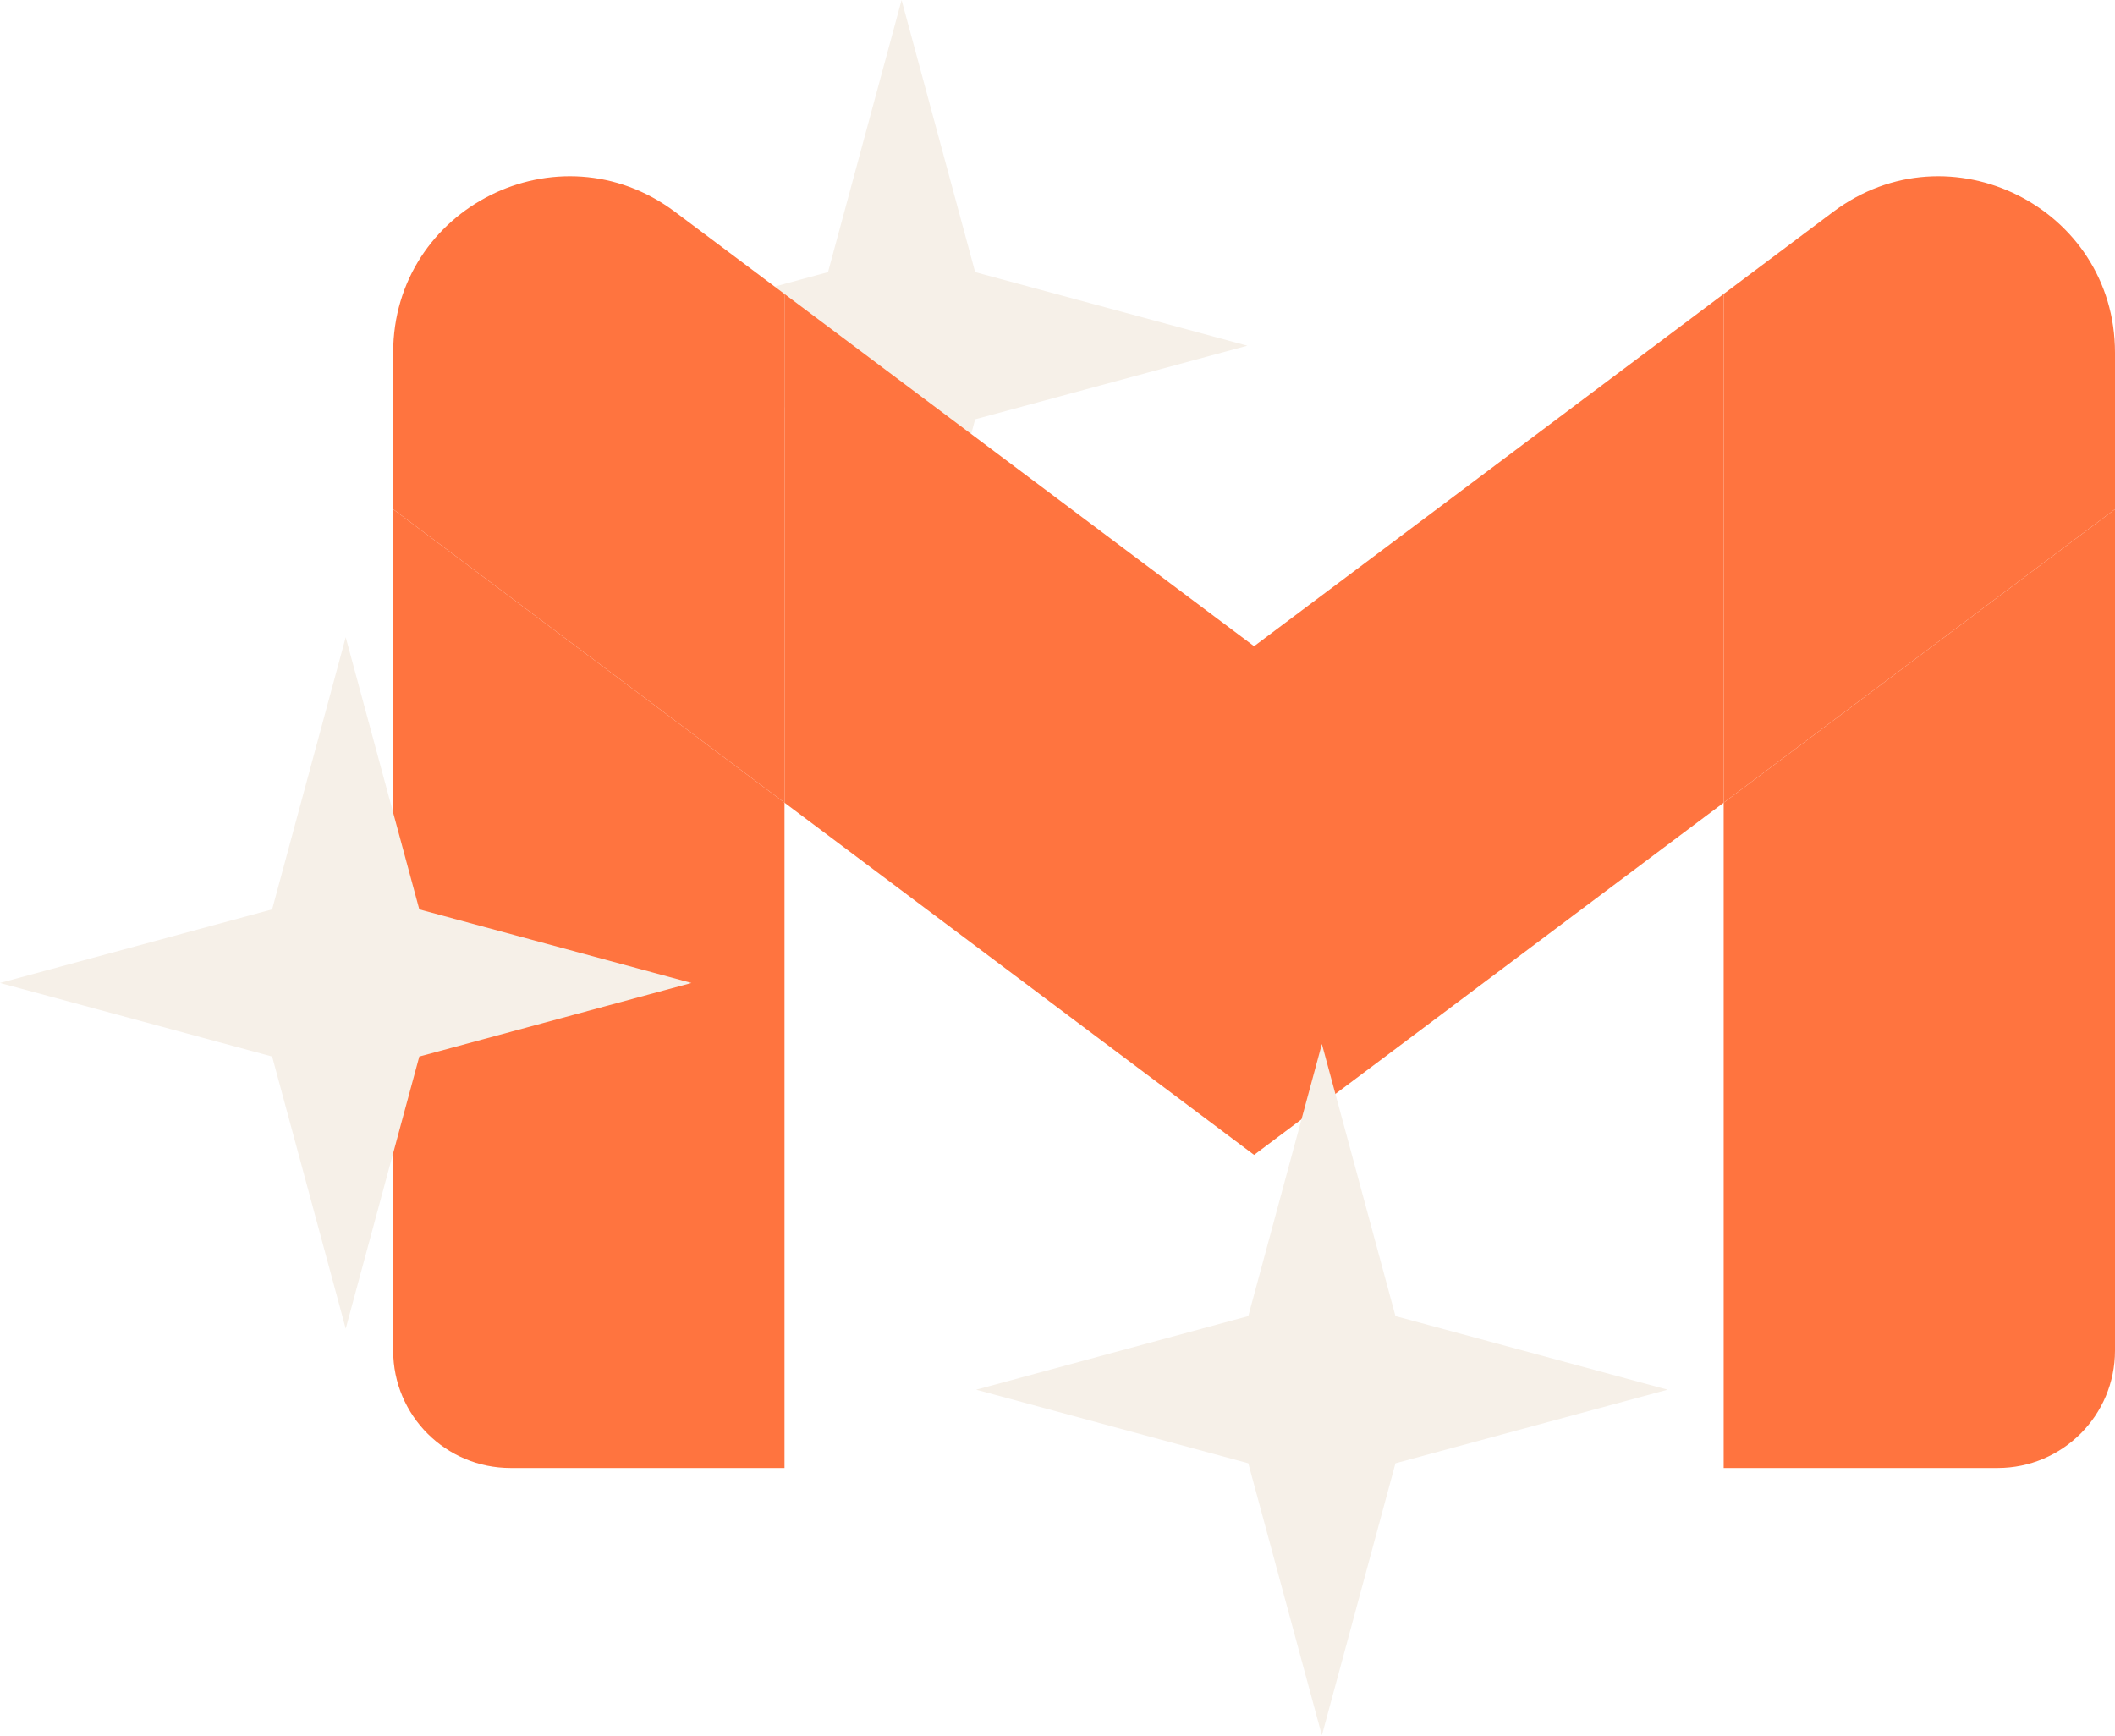
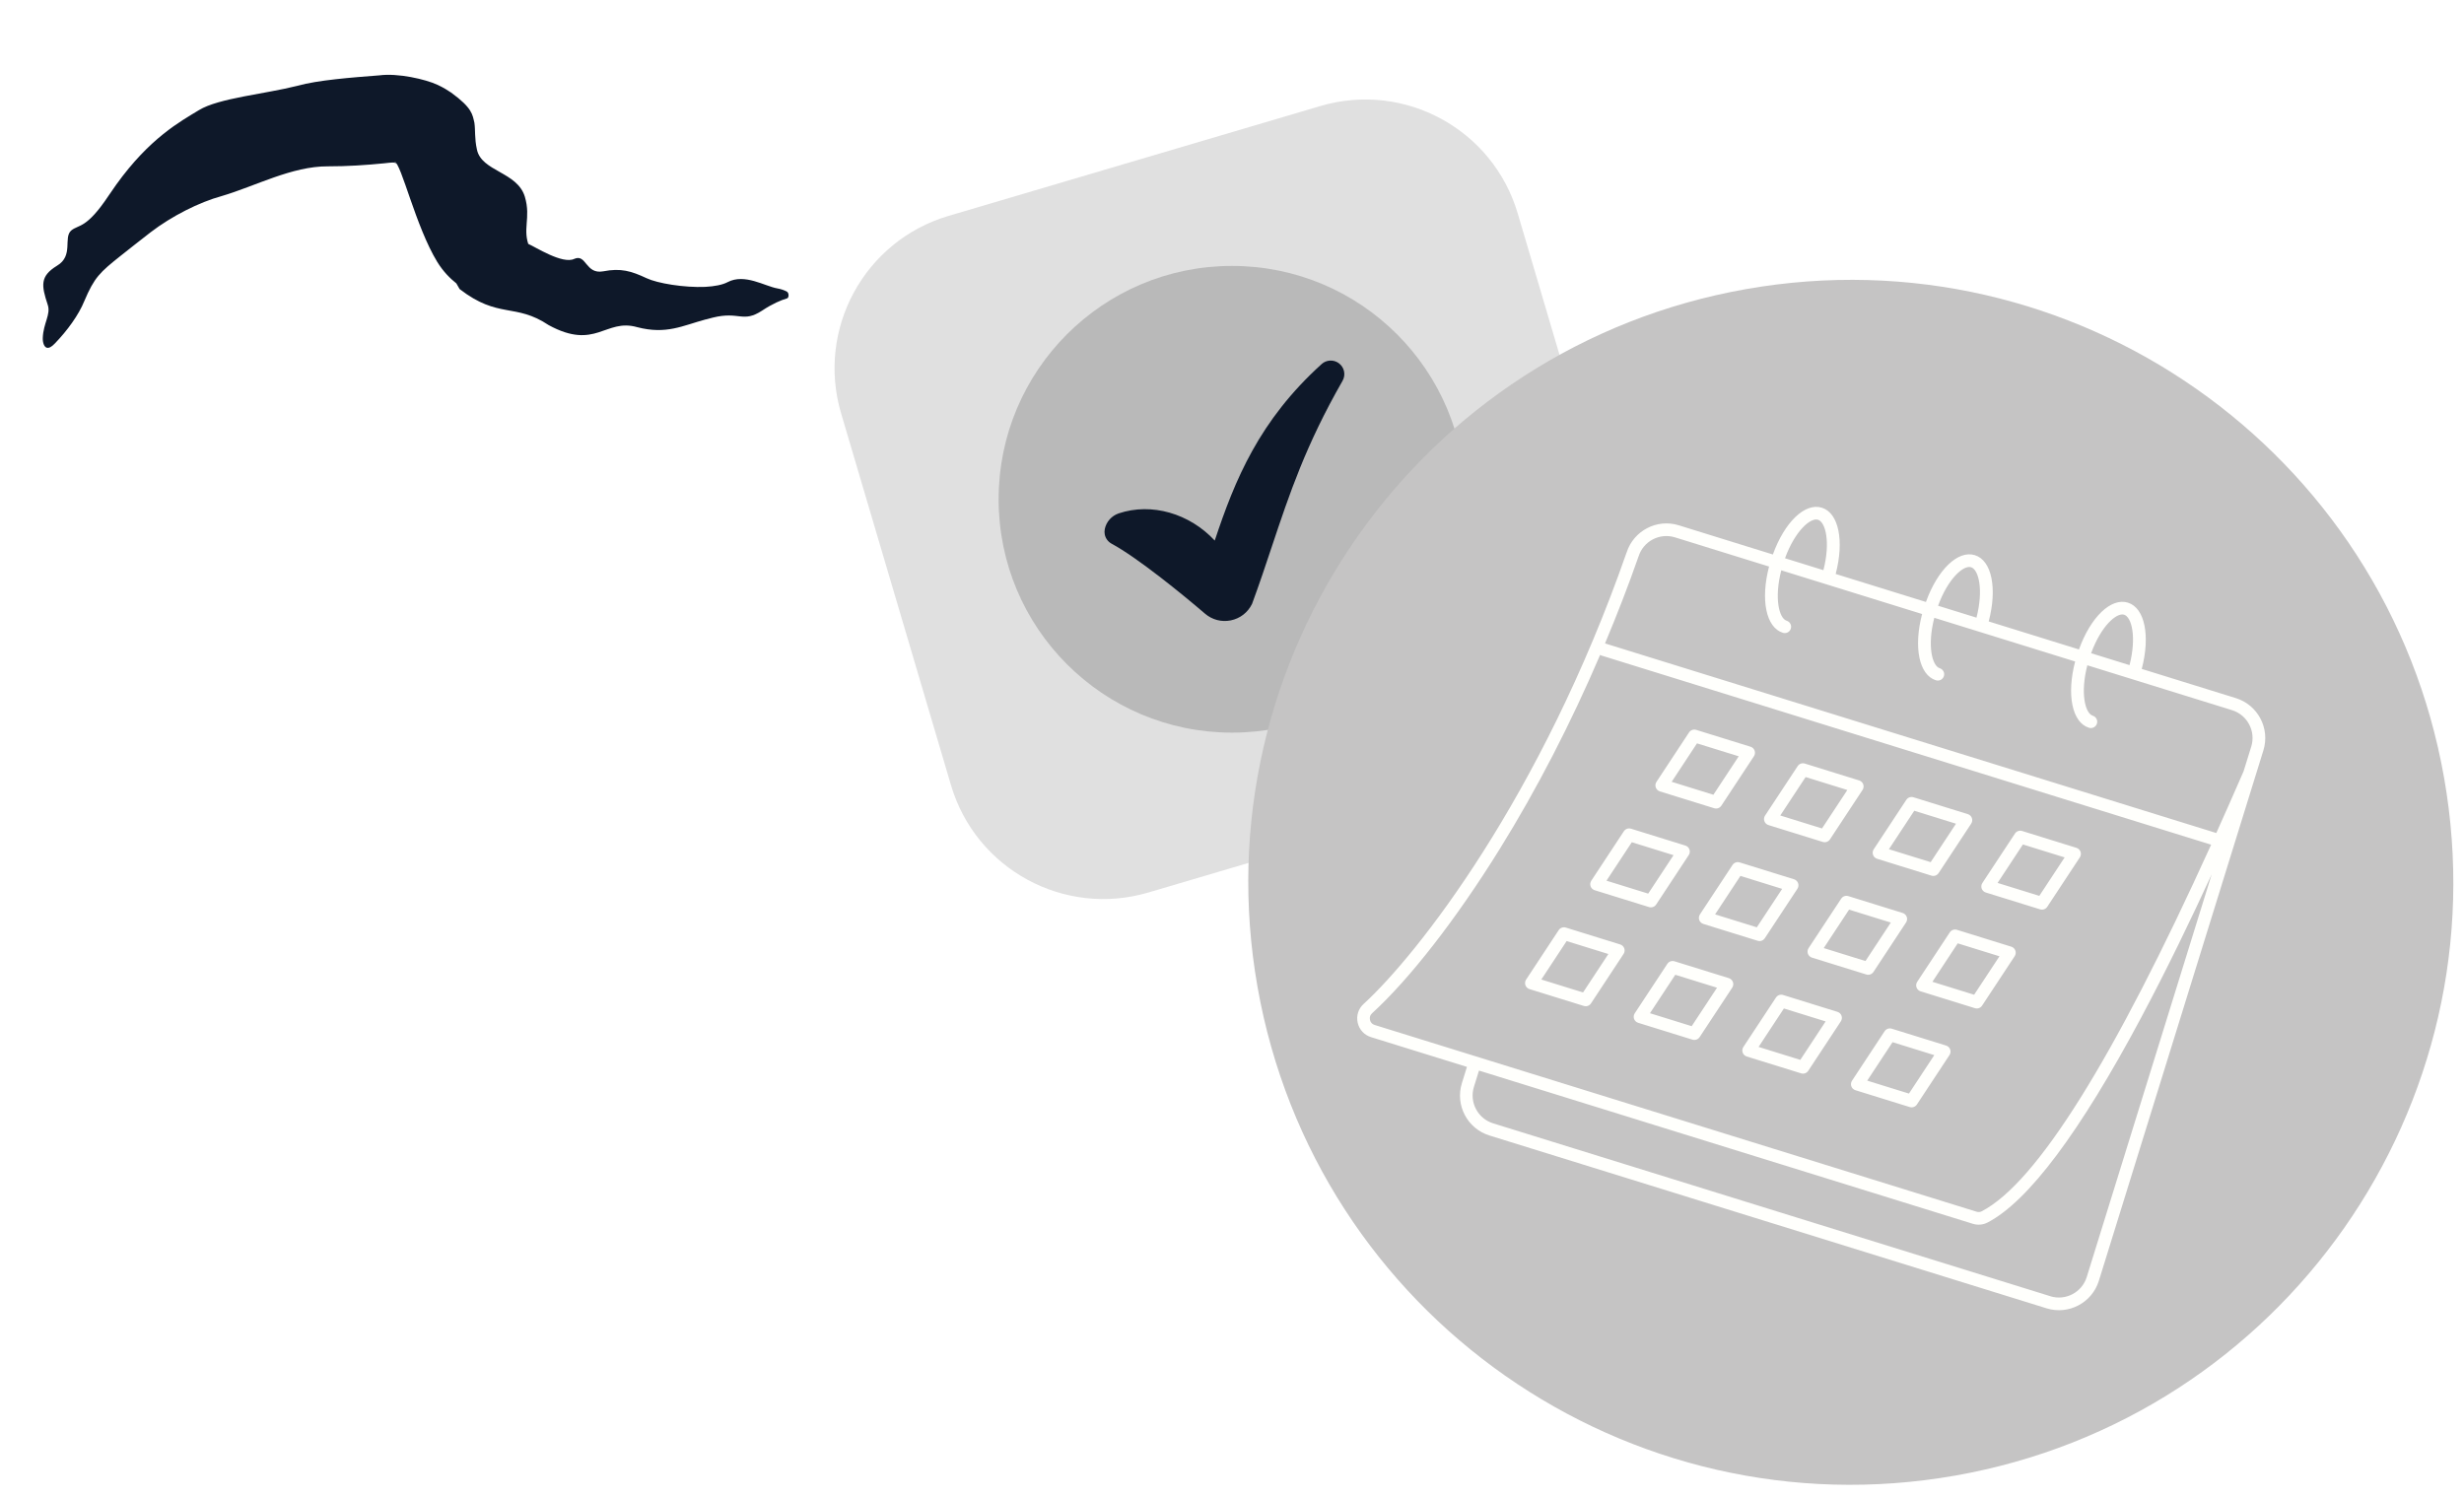
- <svg xmlns="http://www.w3.org/2000/svg" width="156" height="128" viewBox="0 0 156 128" fill="none">
-   <path d="M66.5 0L71.927 20.073L92 25.5L71.927 30.927L66.5 51L61.073 30.927L41 25.5L61.073 20.073L66.5 0Z" fill="#F6F0E8" />
-   <path d="M37.659 108.275H57.864V59.206L29 37.559V99.616C29 104.407 32.882 108.275 37.659 108.275Z" fill="#FF743F" />
-   <path d="M127.136 108.275H147.341C152.132 108.275 156 104.393 156 99.616V37.559L127.136 59.206" fill="#FF743F" />
-   <path d="M127.136 21.684V59.206L156 37.559V26.013C156 15.305 143.776 9.2 135.218 15.622" fill="#FF743F" />
-   <path d="M57.864 59.206V21.684L92.5 47.661L127.136 21.684V59.206L92.5 85.184" fill="#FF743F" />
-   <path d="M29 26.013V37.559L57.864 59.206V21.684L49.782 15.622C41.209 9.2 29 15.305 29 26.013Z" fill="#FF743F" />
-   <path d="M25.5 47L30.927 67.073L51 72.5L30.927 77.927L25.5 98L20.073 77.927L0 72.5L20.073 67.073L25.5 47Z" fill="#F6F0E8" />
-   <path d="M97.5 77L102.927 97.073L123 102.5L102.927 107.927L97.5 128L92.073 107.927L72 102.5L92.073 97.073L97.5 77Z" fill="#F6F0E8" />
+ <svg xmlns="http://www.w3.org/2000/svg" width="454" height="276" viewBox="0 0 454 276" fill="none">
+   <rect x="146.677" y="48.086" width="130" height="130" rx="29.279" transform="rotate(-16.4636 146.677 48.0864)" fill="#E0E0E0" />
+   <circle cx="227" cy="92" r="43" fill="#B9B9B9" />
+   <circle cx="341.016" cy="162.583" r="111" transform="rotate(-9.99613 341.016 162.583)" fill="#C5C4C4" />
+   <path d="M411.969 128.642L394.624 123.26C396.225 117.163 395.196 112.017 392.073 111.048C388.949 110.079 385.186 113.745 383.057 119.671L366.426 114.512C368.027 108.414 366.998 103.268 363.875 102.299C360.751 101.33 356.988 104.996 354.859 110.923L338.229 105.763C339.829 99.665 338.8 94.52 335.677 93.551C332.554 92.582 328.79 96.248 326.661 102.174L309.316 96.793C305.288 95.543 300.995 97.791 299.713 101.802C299.711 101.809 299.702 101.814 299.698 101.827C283.914 147.028 261.104 175.995 251.246 185C250.278 185.885 249.872 187.169 250.16 188.452C250.444 189.726 251.366 190.721 252.611 191.107L270.289 196.592L269.355 199.6C268.097 203.655 270.375 207.973 274.424 209.229L377.091 241.082C381.147 242.341 385.464 240.062 386.721 236.014L417.038 138.272C418.297 134.217 416.018 129.898 411.969 128.642ZM391.376 113.271C392.771 113.704 393.7 117.394 392.372 122.562L385.296 120.366C387.127 115.354 389.981 112.839 391.376 113.271ZM363.177 104.522C364.572 104.955 365.501 108.645 364.174 113.813L357.097 111.617C358.928 106.605 361.782 104.09 363.177 104.522ZM334.973 95.772C336.368 96.204 337.297 99.894 335.97 105.062L328.893 102.866C330.724 97.855 333.578 95.339 334.973 95.772ZM308.613 99.014L325.958 104.395C324.357 110.493 325.386 115.638 328.509 116.607C329.122 116.797 329.772 116.455 329.965 115.836C330.155 115.223 329.812 114.572 329.2 114.382C327.805 113.949 326.876 110.26 328.203 105.092L354.155 113.144C352.554 119.241 353.583 124.387 356.706 125.356C357.319 125.546 357.976 125.205 358.169 124.586C358.359 123.974 358.016 123.323 357.397 123.131C356.002 122.698 355.073 119.008 356.4 113.841L382.352 121.892C380.751 127.99 381.78 133.135 384.903 134.105C385.516 134.295 386.174 133.954 386.366 133.335C386.556 132.722 386.213 132.072 385.594 131.879C384.199 131.447 383.27 127.757 384.597 122.589L411.265 130.863C414.089 131.739 415.675 134.753 414.799 137.577L413.387 142.129L412.772 143.534C411.273 146.971 409.805 150.282 408.36 153.497L295.73 118.559C297.939 113.292 300.011 107.96 301.886 102.589L301.893 102.568C301.895 102.562 301.904 102.557 301.906 102.55C302.782 99.726 305.796 98.14 308.619 99.016L308.613 99.014ZM252.425 187.93C252.318 187.457 252.449 187.035 252.812 186.708C259.755 180.366 268.331 169.338 276.329 156.446C283.183 145.414 289.435 133.269 294.828 120.673C294.892 120.708 294.944 120.754 295.019 120.777L407.41 155.648C389.473 195.213 375.273 217.923 365.158 223.19C364.837 223.359 364.538 223.386 364.191 223.278L253.291 188.87C252.828 188.727 252.526 188.402 252.42 187.929L252.425 187.93ZM377.776 238.847L275.109 206.993C272.285 206.117 270.699 203.104 271.575 200.28L272.508 197.272L363.498 225.503C364.423 225.79 365.374 225.704 366.228 225.261C373.718 221.363 383.248 208.632 394.554 187.435C399.409 178.326 403.862 169.047 407.515 161.097L384.486 235.319C383.61 238.143 380.597 239.73 377.773 238.854L377.776 238.847ZM365.887 164.458L375.897 167.563C376.393 167.717 376.93 167.526 377.214 167.092L383.219 157.982C383.417 157.678 383.47 157.291 383.346 156.947C383.221 156.602 382.945 156.338 382.591 156.228L372.582 153.123C372.085 152.968 371.548 153.16 371.265 153.594L365.26 162.704C365.062 163.008 365.009 163.394 365.133 163.739C365.258 164.083 365.533 164.348 365.887 164.458ZM372.728 155.607L380.418 157.993L375.75 165.079L368.061 162.693L372.728 155.607ZM345.868 158.246L355.877 161.352C356.374 161.506 356.911 161.315 357.195 160.88L363.199 151.77C363.398 151.467 363.451 151.08 363.326 150.736C363.202 150.391 362.926 150.127 362.572 150.017L352.563 146.911C352.066 146.757 351.529 146.949 351.245 147.383L345.241 156.493C345.042 156.797 344.989 157.183 345.114 157.528C345.238 157.872 345.514 158.137 345.868 158.246ZM352.709 149.396L360.398 151.782L355.731 158.867L348.042 156.482L352.709 149.396ZM325.849 152.035L335.858 155.141C336.355 155.295 336.892 155.103 337.175 154.669L343.18 145.559C343.378 145.255 343.431 144.869 343.307 144.524C343.182 144.18 342.906 143.915 342.553 143.806L332.543 140.7C332.046 140.546 331.51 140.737 331.226 141.172L325.221 150.282C325.023 150.585 324.97 150.972 325.094 151.316C325.219 151.661 325.495 151.925 325.849 152.035ZM332.69 143.185L340.379 145.57L335.711 152.656L328.022 150.27L332.69 143.185ZM305.836 145.826L315.846 148.932C316.342 149.086 316.879 148.894 317.163 148.46L323.167 139.35C323.366 139.046 323.419 138.66 323.294 138.315C323.17 137.971 322.894 137.706 322.54 137.596L312.531 134.491C312.034 134.337 311.497 134.528 311.213 134.962L305.209 144.072C305.01 144.376 304.958 144.763 305.082 145.107C305.206 145.452 305.482 145.716 305.836 145.826ZM312.677 136.976L320.366 139.361L315.699 146.447L308.01 144.061L312.677 136.976ZM353.125 181.951C353.249 182.295 353.525 182.56 353.879 182.67L363.889 185.775C364.385 185.929 364.922 185.738 365.206 185.304L371.21 176.194C371.409 175.89 371.462 175.503 371.337 175.159C371.213 174.814 370.937 174.55 370.583 174.44L360.574 171.334C360.077 171.18 359.54 171.372 359.256 171.806L353.252 180.916C353.053 181.22 353.001 181.606 353.125 181.951ZM360.718 173.826L368.407 176.212L363.74 183.297L356.051 180.912L360.718 173.826ZM333.112 175.741C333.236 176.086 333.512 176.351 333.866 176.46L343.876 179.566C344.372 179.72 344.909 179.528 345.193 179.094L351.197 169.984C351.396 169.68 351.449 169.294 351.324 168.95C351.2 168.605 350.924 168.34 350.57 168.231L340.561 165.125C340.064 164.971 339.527 165.163 339.243 165.597L333.239 174.707C333.04 175.011 332.988 175.397 333.112 175.741ZM340.698 167.615L348.388 170L343.72 177.086L336.031 174.7L340.698 167.615ZM313.092 169.53C313.217 169.875 313.493 170.139 313.846 170.249L323.856 173.354C324.353 173.509 324.889 173.317 325.173 172.883L331.178 163.773C331.376 163.469 331.429 163.083 331.305 162.738C331.18 162.394 330.904 162.129 330.551 162.019L320.541 158.914C320.044 158.76 319.508 158.951 319.224 159.385L313.219 168.495C313.021 168.799 312.968 169.186 313.092 169.53ZM320.679 161.403L328.368 163.789L323.7 170.874L316.011 168.489L320.679 161.403ZM293.827 164.038L303.837 167.143C304.333 167.297 304.87 167.106 305.154 166.672L311.158 157.562C311.357 157.258 311.41 156.871 311.285 156.527C311.161 156.183 310.885 155.918 310.531 155.808L300.522 152.703C300.025 152.548 299.488 152.74 299.204 153.174L293.2 162.284C293.001 162.588 292.949 162.974 293.073 163.319C293.197 163.663 293.473 163.928 293.827 164.038ZM300.666 155.194L308.355 157.58L303.688 164.665L295.999 162.28L300.666 155.194ZM358.572 192.659L348.563 189.554C348.066 189.4 347.529 189.591 347.245 190.025L341.241 199.135C341.042 199.439 340.989 199.826 341.114 200.17C341.238 200.515 341.514 200.779 341.868 200.889L351.877 203.995C352.374 204.149 352.911 203.957 353.195 203.523L359.199 194.413C359.398 194.109 359.451 193.723 359.326 193.378C359.202 193.034 358.926 192.769 358.572 192.659ZM351.731 201.51L344.042 199.124L348.709 192.039L356.399 194.424L351.731 201.51ZM338.553 186.448L328.544 183.343C328.047 183.189 327.51 183.38 327.226 183.814L321.222 192.924C321.023 193.228 320.971 193.615 321.095 193.959C321.219 194.303 321.495 194.568 321.849 194.678L331.859 197.783C332.355 197.938 332.892 197.746 333.176 197.312L339.18 188.202C339.379 187.898 339.432 187.512 339.307 187.167C339.183 186.823 338.907 186.558 338.553 186.448ZM331.712 195.299L324.023 192.913L328.69 185.827L336.38 188.213L331.712 195.299ZM318.541 180.239L308.532 177.134C308.035 176.98 307.498 177.171 307.214 177.605L301.21 186.715C301.011 187.019 300.959 187.406 301.083 187.75C301.207 188.094 301.483 188.359 301.837 188.469L311.846 191.574C312.343 191.729 312.88 191.537 313.164 191.103L319.168 181.993C319.367 181.689 319.42 181.303 319.295 180.958C319.171 180.614 318.895 180.349 318.541 180.239ZM311.7 189.09L304.011 186.704L308.678 179.618L316.368 182.004L311.7 189.09ZM281.818 182.258L291.827 185.363C292.324 185.517 292.861 185.326 293.145 184.892L299.149 175.782C299.348 175.478 299.401 175.091 299.276 174.747C299.152 174.403 298.876 174.138 298.522 174.028L288.513 170.923C288.016 170.768 287.479 170.96 287.195 171.394L281.191 180.504C280.992 180.808 280.939 181.194 281.064 181.539C281.188 181.883 281.464 182.148 281.818 182.258ZM288.659 173.407L296.348 175.793L291.681 182.879L283.992 180.493L288.659 173.407Z" fill="#FFFFFC" />
+   <path d="M246.65 66.904C245.701 66.229 244.395 66.301 243.54 67.065C232.017 77.474 227.543 88.398 223.82 99.609C219.164 94.602 212.195 92.582 206.144 94.593C204.831 95.035 203.839 96.134 203.563 97.473C203.491 97.812 203.491 98.157 203.555 98.481C203.698 99.199 204.157 99.834 204.836 100.197C209.511 102.71 217.841 109.483 222.031 113.081C223.342 114.204 225.06 114.657 226.751 114.321L226.787 114.314C228.501 113.961 229.915 112.86 230.686 111.291C230.694 111.27 230.704 111.256 230.708 111.238C232.078 107.523 233.246 104.013 234.376 100.614C237.572 91.04 240.588 82.003 247.364 70.186C248.006 69.061 247.698 67.651 246.65 66.904Z" fill="#0E1829" />
+   <path d="M87.87 27.53C88.707 31.631 95.315 31.629 96.709 36.257C97.887 40.251 96.126 42.263 97.602 45.663L97.134 44.851C97.124 44.879 97.182 44.917 97.359 44.954C98.618 45.483 103.657 48.755 105.812 47.701C108.057 46.707 107.863 50.599 111.137 49.998C114.393 49.365 116.295 49.934 119.142 51.266C121.116 52.2 126.049 53.03 129.975 52.861L129.942 52.862C131.637 52.769 133.117 52.493 134.068 51.988C137.206 50.332 140.934 52.751 143.238 53.145C143.945 53.273 144.518 53.484 144.965 53.72C145.155 53.82 145.263 54.06 145.29 54.306C145.29 54.306 145.29 54.306 145.29 54.306C145.322 54.612 145.228 54.927 145.005 54.99C143.919 55.295 142.326 55.97 140.417 57.237C136.827 59.575 136.278 57.304 131.338 58.525C130.902 58.63 130.49 58.742 130.075 58.858L130.024 58.859C125.778 59.999 122.787 61.69 117.389 60.282C111.521 58.615 109.756 64.627 101.098 59.909C94.898 55.773 91.864 58.807 84.686 53.264L84.085 52.222C82.886 51.262 81.676 50.053 80.57 48.273C76.553 41.685 73.957 30.102 72.673 29.751C72.691 29.787 72.785 29.91 73.168 30.137C72.58 29.909 72.408 29.941 72.163 29.957C71.922 29.978 71.484 30.001 70.792 30.091C67.466 30.422 63.959 30.659 60.403 30.651C53.771 30.621 47.037 34.307 40.858 36.124C36.685 37.265 31.62 39.833 27.746 42.803C25.564 44.475 23.679 46.003 22.298 47.081C18.376 50.2 17.389 51.105 15.536 55.473C14.506 58.016 12.418 60.914 10.068 63.331C9.49 63.929 9.027 64.19 8.595 64.063C8.164 63.928 7.856 63.208 7.881 62.275C7.988 59.511 9.405 57.937 8.788 56.144C7.606 52.569 7.361 50.898 10.493 48.972C13.618 47.12 11.613 43.797 13.125 42.472C14.537 41.311 15.899 42.247 20.056 35.986C20.471 35.387 20.913 34.743 21.408 34.034C27.591 25.417 33.243 22.37 36.676 20.282C40.287 18.077 48.818 17.323 54.788 15.814C58.558 14.752 64.833 14.278 69.902 13.885C73.313 13.436 78.412 14.601 80.617 15.631C81.774 16.166 82.537 16.678 83.119 17.058C87.075 19.928 87.051 21.149 87.41 22.618C87.615 24.037 87.413 25.438 87.87 27.53Z" fill="#0E1829" />
</svg>
